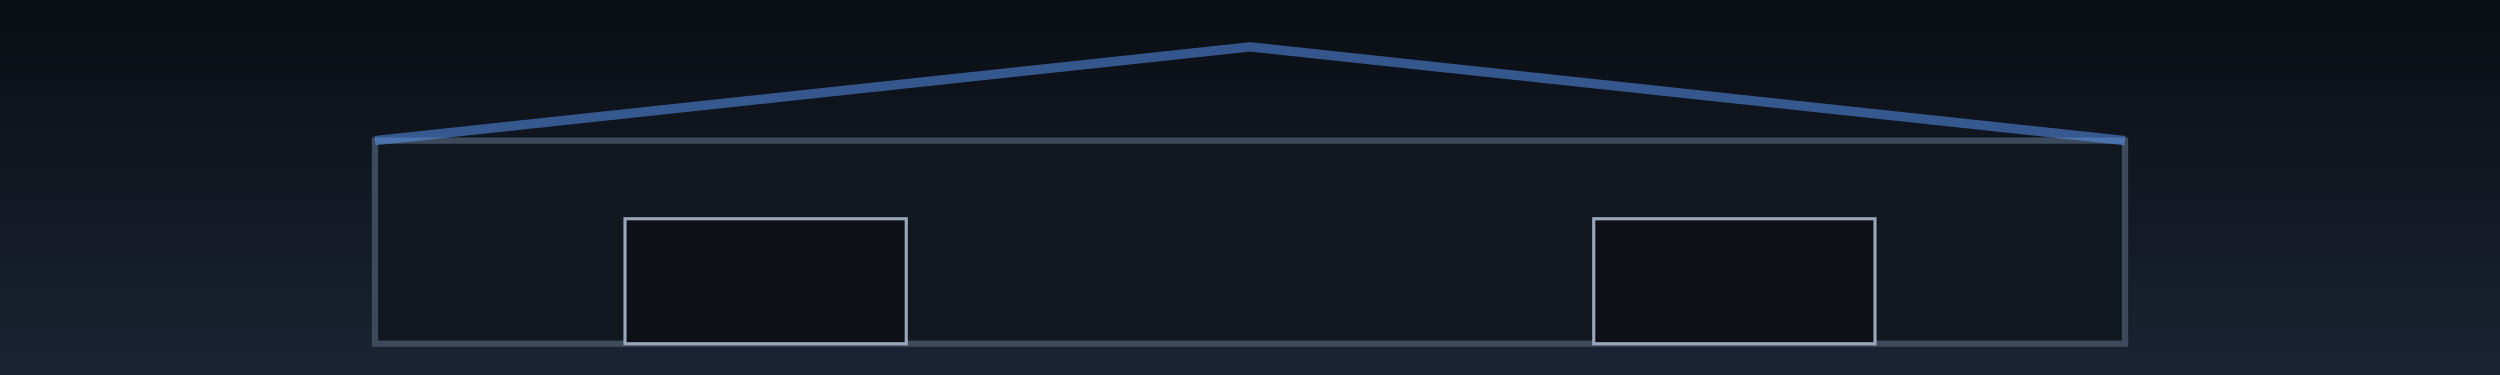
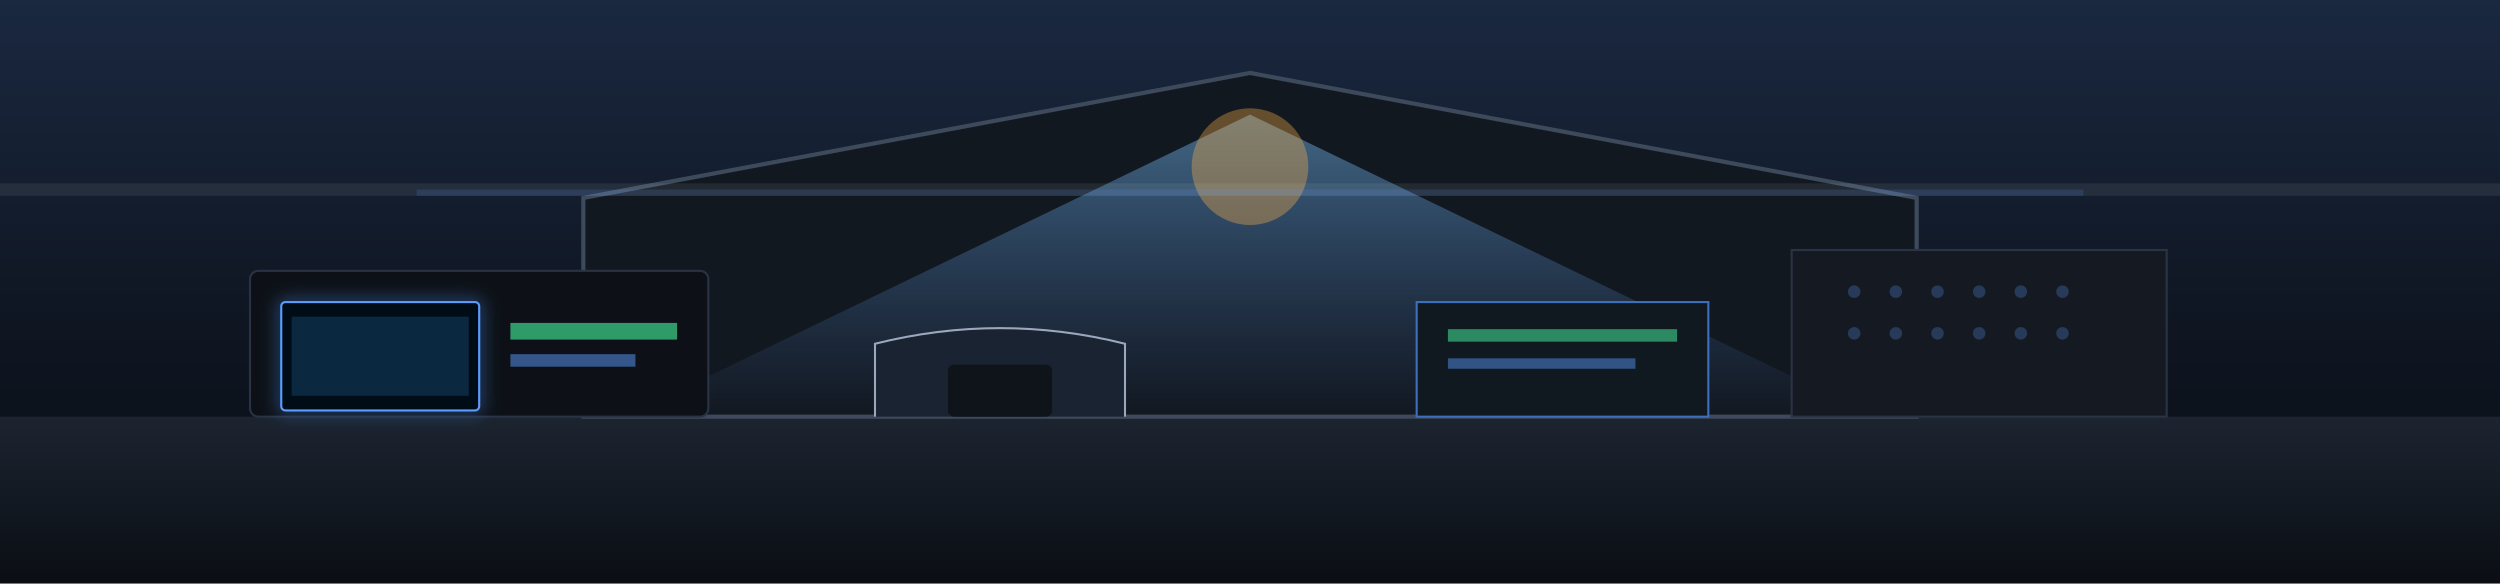
- <svg xmlns="http://www.w3.org/2000/svg" viewBox="0 0 800 120" preserveAspectRatio="xMidYMax slice" aria-hidden="true">
+ <svg xmlns="http://www.w3.org/2000/svg" viewBox="0 0 1200 280" preserveAspectRatio="xMidYMax slice" aria-hidden="true">
  <defs>
-     <linearGradient id="g" x1="0" y1="0" x2="0" y2="1">
-       <stop offset="0%" stop-color="#0a0e14" />
-       <stop offset="100%" stop-color="#1a2332" />
+     <linearGradient id="garage-sky" x1="0" y1="0" x2="0" y2="1">
+       <stop offset="0%" stop-color="#1a2840" />
+       <stop offset="55%" stop-color="#0f1622" />
+       <stop offset="100%" stop-color="#080c12" />
    </linearGradient>
+     <linearGradient id="garage-door-glow" x1="0.5" y1="0" x2="0.5" y2="1">
+       <stop offset="0%" stop-color="#7ec8ff" stop-opacity="0.45" />
+       <stop offset="100%" stop-color="#5b9cff" stop-opacity="0" />
+     </linearGradient>
+     <linearGradient id="garage-floor" x1="0" y1="0" x2="0" y2="1">
+       <stop offset="0%" stop-color="#1c2430" />
+       <stop offset="100%" stop-color="#0a0e14" />
+     </linearGradient>
+     <filter id="garage-glow" x="-20%" y="-20%" width="140%" height="140%">
+       <feGaussianBlur stdDeviation="4" result="b" />
+       <feMerge>
+         <feMergeNode in="b" />
+         <feMergeNode in="SourceGraphic" />
+       </feMerge>
+     </filter>
  </defs>
-   <rect width="800" height="120" fill="url(#g)" />
-   <rect x="120" y="45" width="560" height="65" fill="#121820" stroke="#3d4a5c" stroke-width="2" />
-   <path d="M120 45 L400 15 L680 45" fill="none" stroke="#5b9cff" stroke-width="3" opacity="0.5" />
-   <rect x="200" y="70" width="90" height="40" fill="#0d1117" stroke="#9aa7bd" />
-   <rect x="510" y="70" width="90" height="40" fill="#0d1117" stroke="#9aa7bd" />
+   <rect width="1200" height="280" fill="url(#garage-sky)" />
+   <rect x="0" y="200" width="1200" height="80" fill="url(#garage-floor)" />
+   <path d="M280 200 L280 95 L600 35 L920 95 L920 200 Z" fill="#121820" stroke="#3d4a5c" stroke-width="2" />
+   <path d="M300 200 L600 55 L900 200 Z" fill="url(#garage-door-glow)" />
+   <circle cx="600" cy="80" r="28" fill="#ffb347" opacity="0.35" />
+   <rect x="120" y="130" width="220" height="70" rx="4" fill="#0d1117" stroke="#2a3344" />
+   <rect x="135" y="145" width="95" height="52" rx="2" fill="#061018" stroke="#5b9cff" filter="url(#garage-glow)" />
+   <rect x="140" y="152" width="85" height="38" fill="#0a2840" />
+   <rect x="245" y="155" width="80" height="8" fill="#3dd68c" opacity="0.7" />
+   <rect x="245" y="170" width="60" height="6" fill="#5b9cff" opacity="0.5" />
+   <rect x="860" y="120" width="180" height="80" fill="#151a22" stroke="#2a3344" />
+   <g fill="#5b9cff" opacity="0.25">
+     <circle cx="890" cy="140" r="3" />
+     <circle cx="910" cy="140" r="3" />
+     <circle cx="930" cy="140" r="3" />
+     <circle cx="950" cy="140" r="3" />
+     <circle cx="970" cy="140" r="3" />
+     <circle cx="990" cy="140" r="3" />
+     <circle cx="890" cy="160" r="3" />
+     <circle cx="910" cy="160" r="3" />
+     <circle cx="930" cy="160" r="3" />
+     <circle cx="950" cy="160" r="3" />
+     <circle cx="970" cy="160" r="3" />
+     <circle cx="990" cy="160" r="3" />
+   </g>
+   <path d="M420 200 L420 165 Q480 150 540 165 L540 200" fill="#1a2332" stroke="#9aa7bd" />
+   <rect x="455" y="175" width="50" height="25" rx="3" fill="#0c0f14" opacity="0.8" />
+   <rect x="680" y="145" width="140" height="55" fill="#101820" stroke="#3d6fbf" />
+   <rect x="695" y="158" width="110" height="6" fill="#3dd68c" opacity="0.6" />
+   <rect x="695" y="172" width="90" height="5" fill="#5b9cff" opacity="0.45" />
+   <rect x="0" y="88" width="1200" height="6" fill="#e8edf5" opacity="0.08" />
+   <rect x="200" y="91" width="800" height="3" fill="#5b9cff" opacity="0.15" />
</svg>
